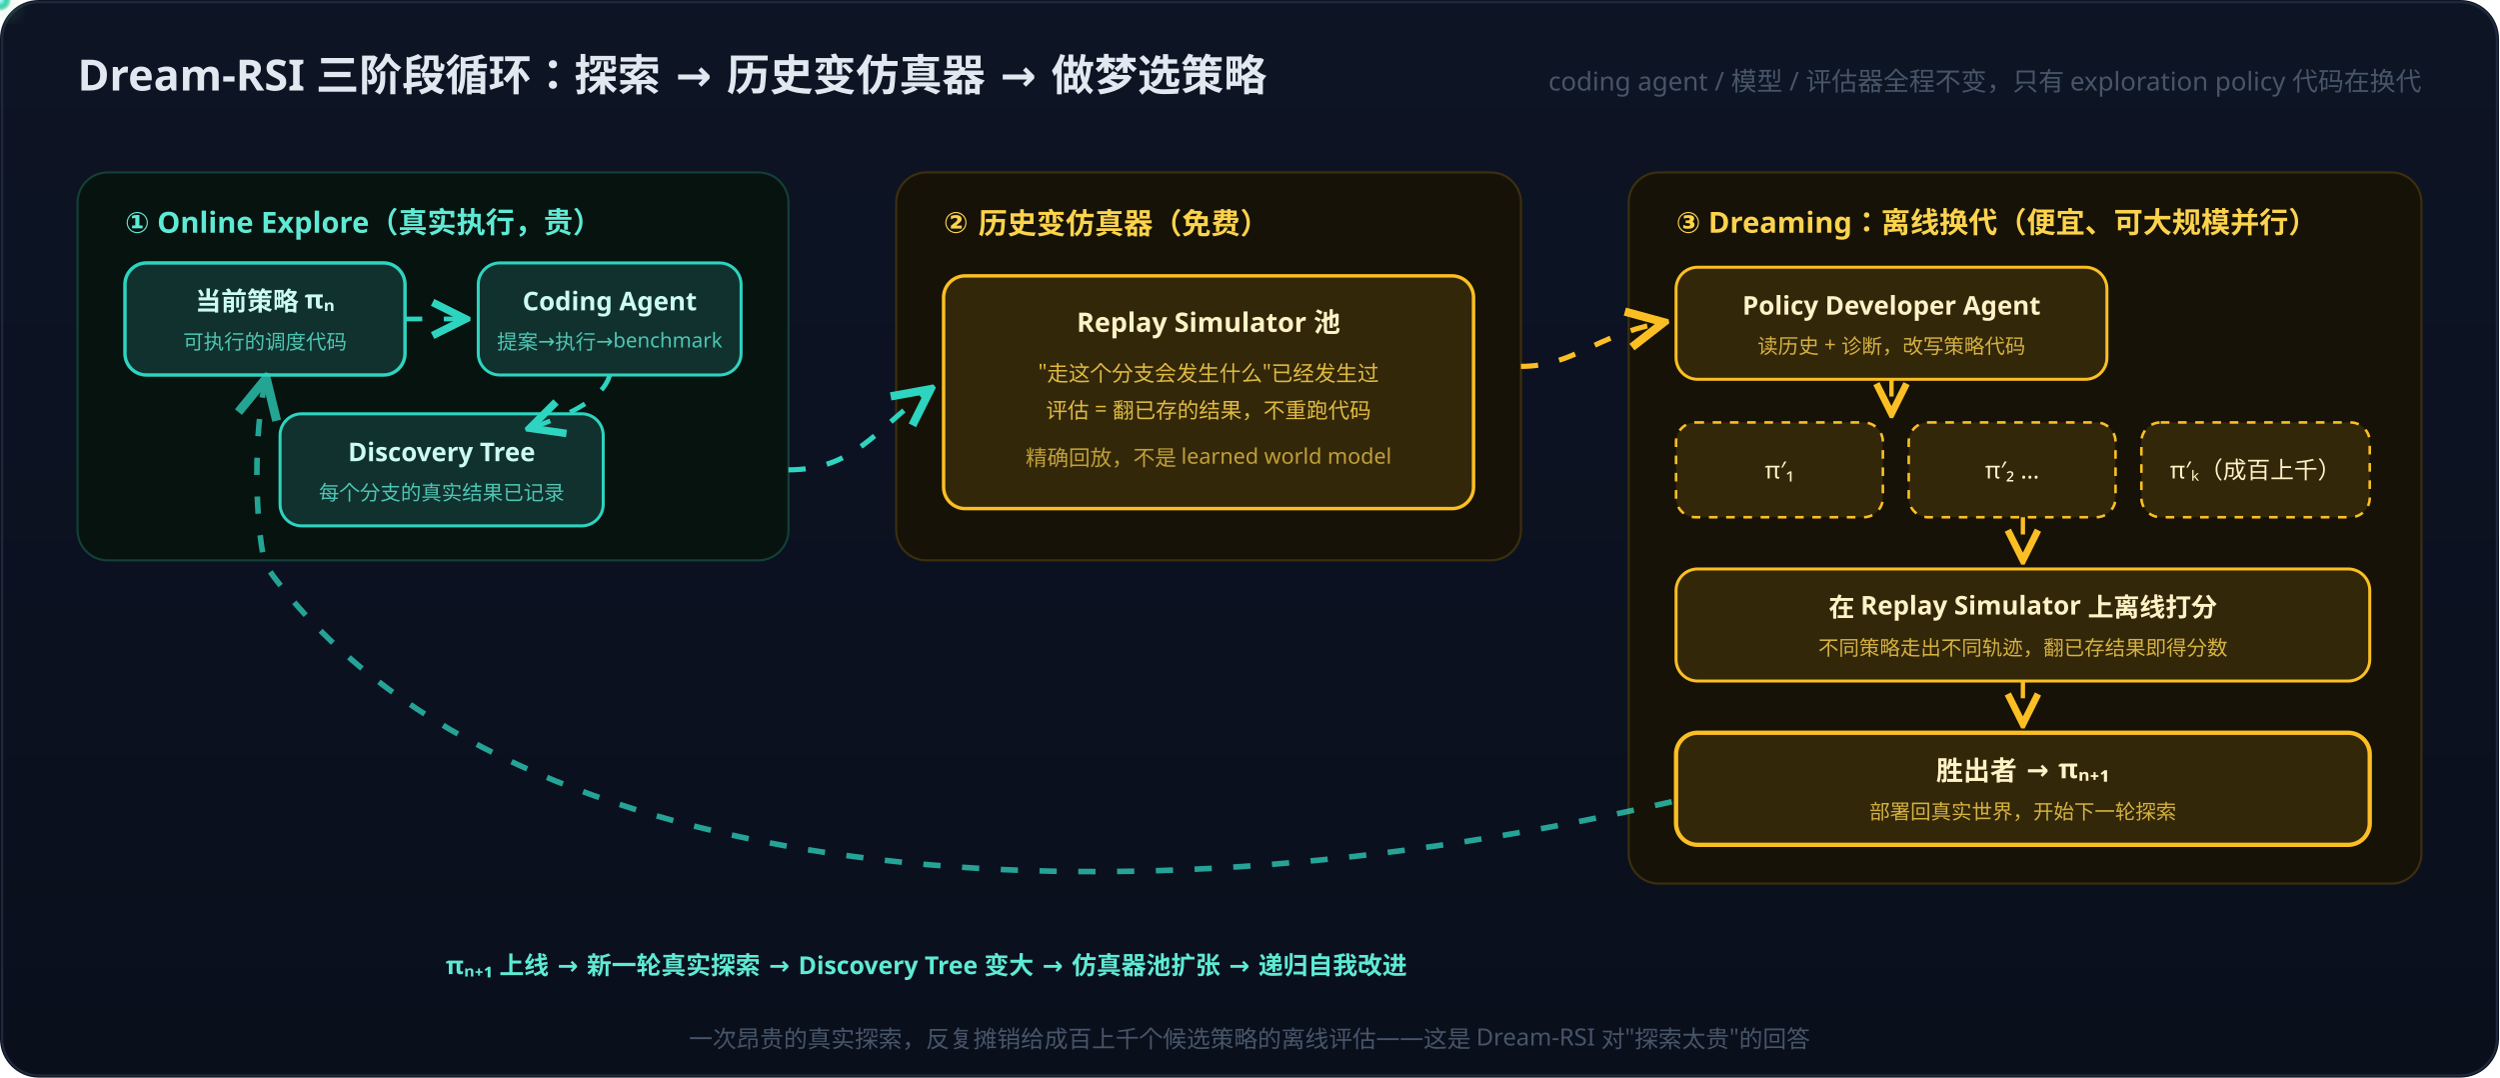
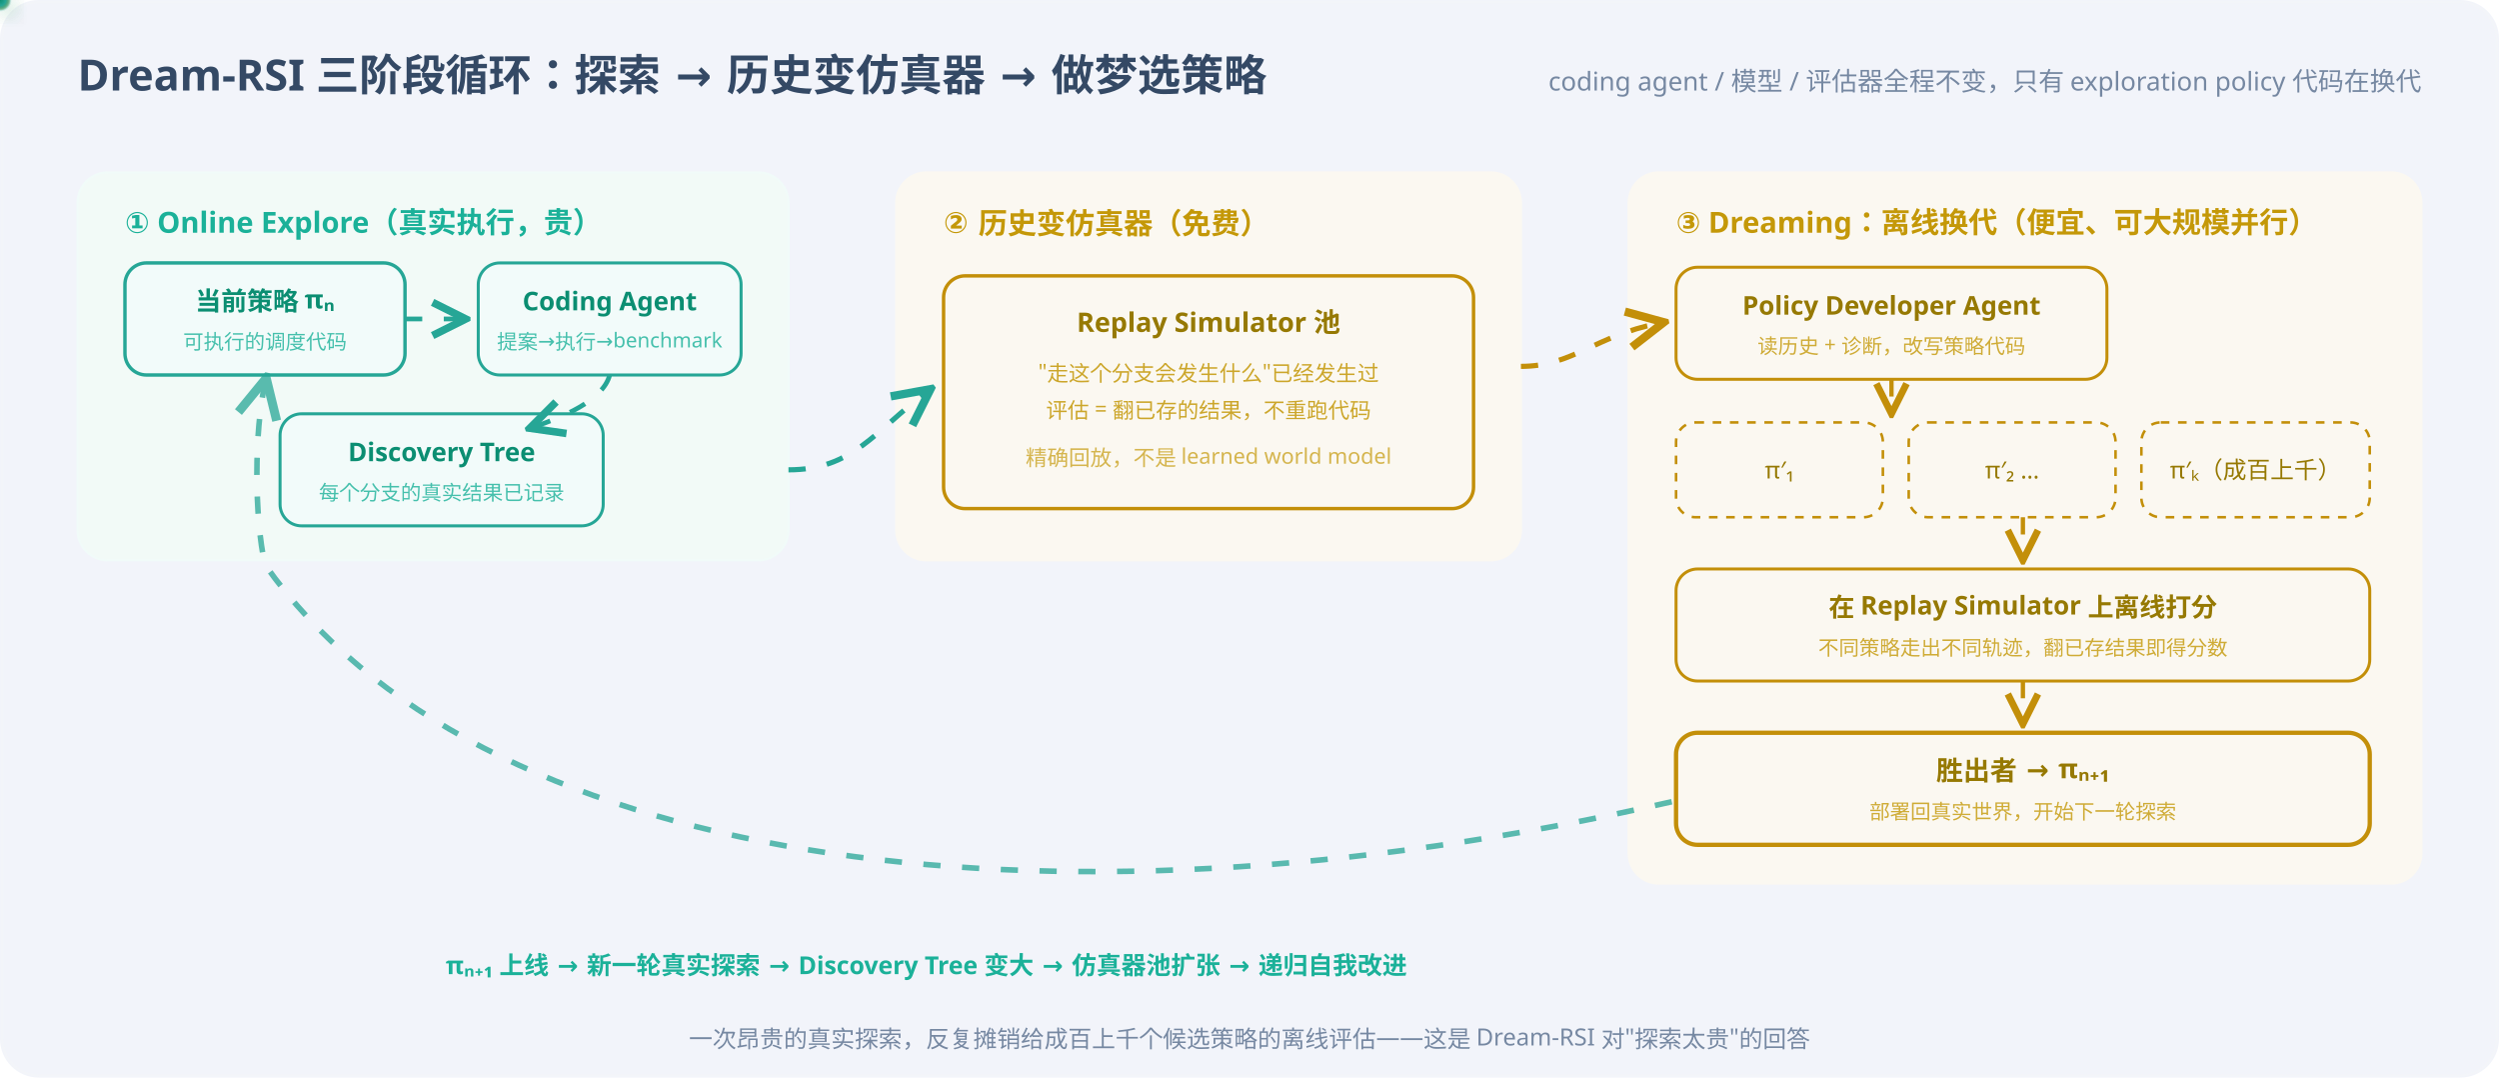
<svg xmlns="http://www.w3.org/2000/svg" width="1160" height="500" viewBox="0 0 1160 500" font-family="PingFang SC, Hiragino Sans GB, Microsoft YaHei, sans-serif">
  <defs>
    <linearGradient id="bgDR" x1="0" y1="0" x2="0" y2="1">
-       <stop offset="0" stop-color="#0d1424" />
-       <stop offset="1" stop-color="#0a0f1c" />
+       <stop offset="0" stop-color="#f2f4fa" />
+       <stop offset="1" stop-color="#f2f4fa" />
    </linearGradient>
    <filter id="glowDR" x="-60%" y="-60%" width="220%" height="220%">
      <feGaussianBlur stdDeviation="5" result="b" />
      <feMerge>
        <feMergeNode in="b" />
        <feMergeNode in="SourceGraphic" />
      </feMerge>
    </filter>
    <radialGradient id="pTealDR" cx="0.5" cy="0.5" r="0.5">
-       <stop offset="0" stop-color="#ccfbf1" />
-       <stop offset="0.5" stop-color="#2dd4bf" />
-       <stop offset="1" stop-color="#2dd4bf" stop-opacity="0" />
+       <stop offset="0" stop-color="#0b8e72" />
+       <stop offset="0.5" stop-color="#26a696" />
+       <stop offset="1" stop-color="#26a696" stop-opacity="0" />
    </radialGradient>
    <radialGradient id="pAmberDR" cx="0.5" cy="0.5" r="0.5">
-       <stop offset="0" stop-color="#fef3c7" />
-       <stop offset="0.5" stop-color="#fbbf24" />
-       <stop offset="1" stop-color="#fbbf24" stop-opacity="0" />
+       <stop offset="0" stop-color="#967903" />
+       <stop offset="0.5" stop-color="#c38f09" />
+       <stop offset="1" stop-color="#c38f09" stop-opacity="0" />
    </radialGradient>
    <marker id="arrTealDR" markerWidth="9" markerHeight="9" refX="7" refY="4.5" orient="auto">
-       <path d="M1,1 L8,4.5 L1,8" fill="none" stroke="#2dd4bf" stroke-width="1.6" />
+       <path d="M1,1 L8,4.5 L1,8" fill="none" stroke="#26a696" stroke-width="1.6" />
    </marker>
    <marker id="arrAmberDR" markerWidth="9" markerHeight="9" refX="7" refY="4.5" orient="auto">
-       <path d="M1,1 L8,4.5 L1,8" fill="none" stroke="#fbbf24" stroke-width="1.6" />
+       <path d="M1,1 L8,4.5 L1,8" fill="none" stroke="#c38f09" stroke-width="1.6" />
    </marker>
  </defs>
  <style>
    @keyframes flowDashDR { to { stroke-dashoffset: -44; } }
    @keyframes shimmerDR { 0%,100% { opacity: 0.85; } 50% { opacity: 1; } }
    @keyframes pulseDR { 0%,100% { opacity: 0.30; } 50% { opacity: 0.9; } }
    .flowDR { stroke-dasharray: 8 10; animation: flowDashDR 1.5s linear infinite; }
    .nodeDR { animation: shimmerDR 3.6s ease-in-out infinite; }
    .dreamDR { animation: pulseDR 2.8s ease-in-out infinite; }
  </style>
  <rect width="1160" height="500" rx="18" fill="url(#bgDR)" />
-   <rect x="1" y="1" width="1158" height="498" rx="17" fill="none" stroke="#1e293b" stroke-width="1" />
-   <text x="36" y="42" font-size="20" font-weight="700" fill="#e2e8f0">Dream-RSI 三阶段循环：探索 → 历史变仿真器 → 做梦选策略</text>
-   <text x="1124" y="42" font-size="12" fill="#475569" text-anchor="end">coding agent / 模型 / 评估器全程不变，只有 exploration policy 代码在换代</text>
-   <rect x="36" y="80" width="330" height="180" rx="14" fill="#07130f" stroke="#134036" stroke-width="1" />
-   <text x="58" y="108" font-size="13.5" font-weight="700" fill="#5eead4">① Online Explore（真实执行，贵）</text>
+   <rect x="1" y="1" width="1158" height="498" rx="17" fill="none" stroke="#f3f5f9" stroke-width="1" />
+   <text x="36" y="42" font-size="20" font-weight="700" fill="#344965">Dream-RSI 三阶段循环：探索 → 历史变仿真器 → 做梦选策略</text>
+   <text x="1124" y="42" font-size="12" fill="#7688a2" text-anchor="end">coding agent / 模型 / 评估器全程不变，只有 exploration policy 代码在换代</text>
+   <rect x="36" y="80" width="330" height="180" rx="14" fill="#f2faf7" stroke="#f1fbf9" stroke-width="1" />
+   <text x="58" y="108" font-size="13.5" font-weight="700" fill="#1bb199">① Online Explore（真实执行，贵）</text>
  <g class="nodeDR">
-     <rect x="58" y="122" width="130" height="52" rx="10" fill="#10312e" stroke="#2dd4bf" stroke-width="1.6" />
-     <text x="123" y="144" font-size="12" font-weight="600" fill="#ccfbf1" text-anchor="middle">当前策略 πₙ</text>
-     <text x="123" y="162" font-size="9.5" fill="#5eead4" opacity="0.8" text-anchor="middle">可执行的调度代码</text>
-     <rect x="222" y="122" width="122" height="52" rx="10" fill="#10312e" stroke="#2dd4bf" stroke-width="1.4" />
-     <text x="283" y="144" font-size="12" font-weight="600" fill="#ccfbf1" text-anchor="middle">Coding Agent</text>
-     <text x="283" y="162" font-size="9.5" fill="#5eead4" opacity="0.8" text-anchor="middle">提案→执行→benchmark</text>
-     <rect x="130" y="192" width="150" height="52" rx="10" fill="#10312e" stroke="#2dd4bf" stroke-width="1.4" />
-     <text x="205" y="214" font-size="12" font-weight="600" fill="#ccfbf1" text-anchor="middle">Discovery Tree</text>
-     <text x="205" y="232" font-size="9.5" fill="#5eead4" opacity="0.8" text-anchor="middle">每个分支的真实结果已记录</text>
+     <rect x="58" y="122" width="130" height="52" rx="10" fill="#f2fbfa" stroke="#26a696" stroke-width="1.6" />
+     <text x="123" y="144" font-size="12" font-weight="600" fill="#0b8e72" text-anchor="middle">当前策略 πₙ</text>
+     <text x="123" y="162" font-size="9.5" fill="#1bb199" opacity="0.8" text-anchor="middle">可执行的调度代码</text>
+     <rect x="222" y="122" width="122" height="52" rx="10" fill="#f2fbfa" stroke="#26a696" stroke-width="1.4" />
+     <text x="283" y="144" font-size="12" font-weight="600" fill="#0b8e72" text-anchor="middle">Coding Agent</text>
+     <text x="283" y="162" font-size="9.5" fill="#1bb199" opacity="0.8" text-anchor="middle">提案→执行→benchmark</text>
+     <rect x="130" y="192" width="150" height="52" rx="10" fill="#f2fbfa" stroke="#26a696" stroke-width="1.4" />
+     <text x="205" y="214" font-size="12" font-weight="600" fill="#0b8e72" text-anchor="middle">Discovery Tree</text>
+     <text x="205" y="232" font-size="9.5" fill="#1bb199" opacity="0.8" text-anchor="middle">每个分支的真实结果已记录</text>
  </g>
-   <path class="flowDR" d="M 188 148 H 214" fill="none" stroke="#2dd4bf" stroke-width="2.2" marker-end="url(#arrTealDR)" />
-   <path class="flowDR" d="M 283 174 C 280 186, 260 194, 248 198" fill="none" stroke="#2dd4bf" stroke-width="2.2" marker-end="url(#arrTealDR)" />
-   <rect x="416" y="80" width="290" height="180" rx="14" fill="#161207" stroke="#3b2f0e" stroke-width="1" />
-   <text x="438" y="108" font-size="13.5" font-weight="700" fill="#fcd34d">② 历史变仿真器（免费）</text>
+   <path class="flowDR" d="M 188 148 H 214" fill="none" stroke="#26a696" stroke-width="2.2" marker-end="url(#arrTealDR)" />
+   <path class="flowDR" d="M 283 174 C 280 186, 260 194, 248 198" fill="none" stroke="#26a696" stroke-width="2.2" marker-end="url(#arrTealDR)" />
+   <rect x="416" y="80" width="290" height="180" rx="14" fill="#fbf8f1" stroke="#fbf8f1" stroke-width="1" />
+   <text x="438" y="108" font-size="13.5" font-weight="700" fill="#c49808">② 历史变仿真器（免费）</text>
  <g class="nodeDR">
-     <rect x="438" y="128" width="246" height="108" rx="10" fill="#33270a" stroke="#fbbf24" stroke-width="1.6" />
-     <text x="561" y="154" font-size="12.5" font-weight="700" fill="#fef3c7" text-anchor="middle">Replay Simulator 池</text>
-     <text x="561" y="176" font-size="10" fill="#fcd34d" opacity="0.85" text-anchor="middle">"走这个分支会发生什么"已经发生过</text>
-     <text x="561" y="194" font-size="10" fill="#fcd34d" opacity="0.85" text-anchor="middle">评估 = 翻已存的结果，不重跑代码</text>
-     <text x="561" y="216" font-size="10" fill="#fcd34d" opacity="0.7" text-anchor="middle">精确回放，不是 learned world model</text>
+     <rect x="438" y="128" width="246" height="108" rx="10" fill="#fbf8f1" stroke="#c38f09" stroke-width="1.6" />
+     <text x="561" y="154" font-size="12.5" font-weight="700" fill="#967903" text-anchor="middle">Replay Simulator 池</text>
+     <text x="561" y="176" font-size="10" fill="#c49808" opacity="0.85" text-anchor="middle">"走这个分支会发生什么"已经发生过</text>
+     <text x="561" y="194" font-size="10" fill="#c49808" opacity="0.85" text-anchor="middle">评估 = 翻已存的结果，不重跑代码</text>
+     <text x="561" y="216" font-size="10" fill="#c49808" opacity="0.7" text-anchor="middle">精确回放，不是 learned world model</text>
  </g>
-   <path class="flowDR" d="M 366 218 C 396 218, 406 200, 430 182" fill="none" stroke="#2dd4bf" stroke-width="2.4" marker-end="url(#arrTealDR)" />
+   <path class="flowDR" d="M 366 218 C 396 218, 406 200, 430 182" fill="none" stroke="#26a696" stroke-width="2.4" marker-end="url(#arrTealDR)" />
  <circle r="5" fill="url(#pTealDR)" filter="url(#glowDR)">
    <animateMotion dur="3s" repeatCount="indefinite" path="M 123 174 C 123 200, 150 210, 200 216 C 300 228, 380 224, 430 184" />
  </circle>
-   <rect x="756" y="80" width="368" height="330" rx="14" fill="#161207" stroke="#3b2f0e" stroke-width="1" />
-   <text x="778" y="108" font-size="13.5" font-weight="700" fill="#fcd34d">③ Dreaming：离线换代（便宜、可大规模并行）</text>
+   <rect x="756" y="80" width="368" height="330" rx="14" fill="#fbf8f1" stroke="#fbf8f1" stroke-width="1" />
+   <text x="778" y="108" font-size="13.5" font-weight="700" fill="#c49808">③ Dreaming：离线换代（便宜、可大规模并行）</text>
  <g class="nodeDR">
-     <rect x="778" y="124" width="200" height="52" rx="10" fill="#33270a" stroke="#fbbf24" stroke-width="1.4" />
-     <text x="878" y="146" font-size="12" font-weight="600" fill="#fef3c7" text-anchor="middle">Policy Developer Agent</text>
-     <text x="878" y="164" font-size="9.5" fill="#fcd34d" opacity="0.8" text-anchor="middle">读历史 + 诊断，改写策略代码</text>
+     <rect x="778" y="124" width="200" height="52" rx="10" fill="#fbf8f1" stroke="#c38f09" stroke-width="1.4" />
+     <text x="878" y="146" font-size="12" font-weight="600" fill="#967903" text-anchor="middle">Policy Developer Agent</text>
+     <text x="878" y="164" font-size="9.5" fill="#c49808" opacity="0.8" text-anchor="middle">读历史 + 诊断，改写策略代码</text>
  </g>
  <g class="dreamDR">
-     <rect x="778" y="196" width="96" height="44" rx="9" fill="#33270a" stroke="#fbbf24" stroke-width="1.2" stroke-dasharray="4 4" />
-     <text x="826" y="222" font-size="11" fill="#fef3c7" text-anchor="middle">π′₁</text>
-     <rect x="886" y="196" width="96" height="44" rx="9" fill="#33270a" stroke="#fbbf24" stroke-width="1.2" stroke-dasharray="4 4" />
-     <text x="934" y="222" font-size="11" fill="#fef3c7" text-anchor="middle">π′₂ …</text>
-     <rect x="994" y="196" width="106" height="44" rx="9" fill="#33270a" stroke="#fbbf24" stroke-width="1.2" stroke-dasharray="4 4" />
-     <text x="1047" y="222" font-size="11" fill="#fef3c7" text-anchor="middle">π′ₖ（成百上千）</text>
+     <rect x="778" y="196" width="96" height="44" rx="9" fill="#fbf8f1" stroke="#c38f09" stroke-width="1.2" stroke-dasharray="4 4" />
+     <text x="826" y="222" font-size="11" fill="#967903" text-anchor="middle">π′₁</text>
+     <rect x="886" y="196" width="96" height="44" rx="9" fill="#fbf8f1" stroke="#c38f09" stroke-width="1.2" stroke-dasharray="4 4" />
+     <text x="934" y="222" font-size="11" fill="#967903" text-anchor="middle">π′₂ …</text>
+     <rect x="994" y="196" width="106" height="44" rx="9" fill="#fbf8f1" stroke="#c38f09" stroke-width="1.2" stroke-dasharray="4 4" />
+     <text x="1047" y="222" font-size="11" fill="#967903" text-anchor="middle">π′ₖ（成百上千）</text>
  </g>
  <g class="nodeDR">
-     <rect x="778" y="264" width="322" height="52" rx="10" fill="#33270a" stroke="#fbbf24" stroke-width="1.4" />
-     <text x="939" y="286" font-size="12" font-weight="600" fill="#fef3c7" text-anchor="middle">在 Replay Simulator 上离线打分</text>
-     <text x="939" y="304" font-size="9.5" fill="#fcd34d" opacity="0.8" text-anchor="middle">不同策略走出不同轨迹，翻已存结果即得分数</text>
+     <rect x="778" y="264" width="322" height="52" rx="10" fill="#fbf8f1" stroke="#c38f09" stroke-width="1.4" />
+     <text x="939" y="286" font-size="12" font-weight="600" fill="#967903" text-anchor="middle">在 Replay Simulator 上离线打分</text>
+     <text x="939" y="304" font-size="9.5" fill="#c49808" opacity="0.8" text-anchor="middle">不同策略走出不同轨迹，翻已存结果即得分数</text>
  </g>
  <g class="nodeDR">
-     <rect x="778" y="340" width="322" height="52" rx="10" fill="#33270a" stroke="#fbbf24" stroke-width="2" />
-     <text x="939" y="362" font-size="12.5" font-weight="700" fill="#fef3c7" text-anchor="middle">胜出者 → πₙ₊₁</text>
-     <text x="939" y="380" font-size="9.5" fill="#fcd34d" opacity="0.8" text-anchor="middle">部署回真实世界，开始下一轮探索</text>
+     <rect x="778" y="340" width="322" height="52" rx="10" fill="#fbf8f1" stroke="#c38f09" stroke-width="2" />
+     <text x="939" y="362" font-size="12.5" font-weight="700" fill="#967903" text-anchor="middle">胜出者 → πₙ₊₁</text>
+     <text x="939" y="380" font-size="9.5" fill="#c49808" opacity="0.8" text-anchor="middle">部署回真实世界，开始下一轮探索</text>
  </g>
-   <path class="flowDR" d="M 706 170 C 730 170, 740 156, 770 150" fill="none" stroke="#fbbf24" stroke-width="2.4" marker-end="url(#arrAmberDR)" />
-   <path class="flowDR" d="M 878 176 V 190" fill="none" stroke="#fbbf24" stroke-width="2" marker-end="url(#arrAmberDR)" />
-   <path class="flowDR" d="M 939 240 V 258" fill="none" stroke="#fbbf24" stroke-width="2" marker-end="url(#arrAmberDR)" />
-   <path class="flowDR" d="M 939 316 V 334" fill="none" stroke="#fbbf24" stroke-width="2" marker-end="url(#arrAmberDR)" />
+   <path class="flowDR" d="M 706 170 C 730 170, 740 156, 770 150" fill="none" stroke="#c38f09" stroke-width="2.4" marker-end="url(#arrAmberDR)" />
+   <path class="flowDR" d="M 878 176 V 190" fill="none" stroke="#c38f09" stroke-width="2" marker-end="url(#arrAmberDR)" />
+   <path class="flowDR" d="M 939 240 V 258" fill="none" stroke="#c38f09" stroke-width="2" marker-end="url(#arrAmberDR)" />
+   <path class="flowDR" d="M 939 316 V 334" fill="none" stroke="#c38f09" stroke-width="2" marker-end="url(#arrAmberDR)" />
  <circle r="5" fill="url(#pAmberDR)" filter="url(#glowDR)">
    <animateMotion dur="3.4s" begin="1s" repeatCount="indefinite" path="M 878 176 V 218 M 939 240 V 366" />
  </circle>
-   <path class="flowDR" d="M 776 372 C 480 440, 220 400, 123 262 C 118 240, 118 200, 123 178" fill="none" stroke="#2dd4bf" stroke-width="2.6" opacity="0.75" marker-end="url(#arrTealDR)" />
-   <text x="430" y="452" font-size="11.5" font-weight="600" fill="#5eead4" text-anchor="middle">πₙ₊₁ 上线 → 新一轮真实探索 → Discovery Tree 变大 → 仿真器池扩张 → 递归自我改进</text>
+   <path class="flowDR" d="M 776 372 C 480 440, 220 400, 123 262 C 118 240, 118 200, 123 178" fill="none" stroke="#26a696" stroke-width="2.6" opacity="0.75" marker-end="url(#arrTealDR)" />
+   <text x="430" y="452" font-size="11.5" font-weight="600" fill="#1bb199" text-anchor="middle">πₙ₊₁ 上线 → 新一轮真实探索 → Discovery Tree 变大 → 仿真器池扩张 → 递归自我改进</text>
  <circle r="5.5" fill="url(#pTealDR)" filter="url(#glowDR)">
    <animateMotion dur="4.5s" begin="2s" repeatCount="indefinite" path="M 776 372 C 480 440, 220 400, 123 262" />
  </circle>
-   <text x="580" y="486" font-size="11" fill="#475569" text-anchor="middle">一次昂贵的真实探索，反复摊销给成百上千个候选策略的离线评估——这是 Dream-RSI 对"探索太贵"的回答</text>
+   <text x="580" y="486" font-size="11" fill="#7688a2" text-anchor="middle">一次昂贵的真实探索，反复摊销给成百上千个候选策略的离线评估——这是 Dream-RSI 对"探索太贵"的回答</text>
</svg>
